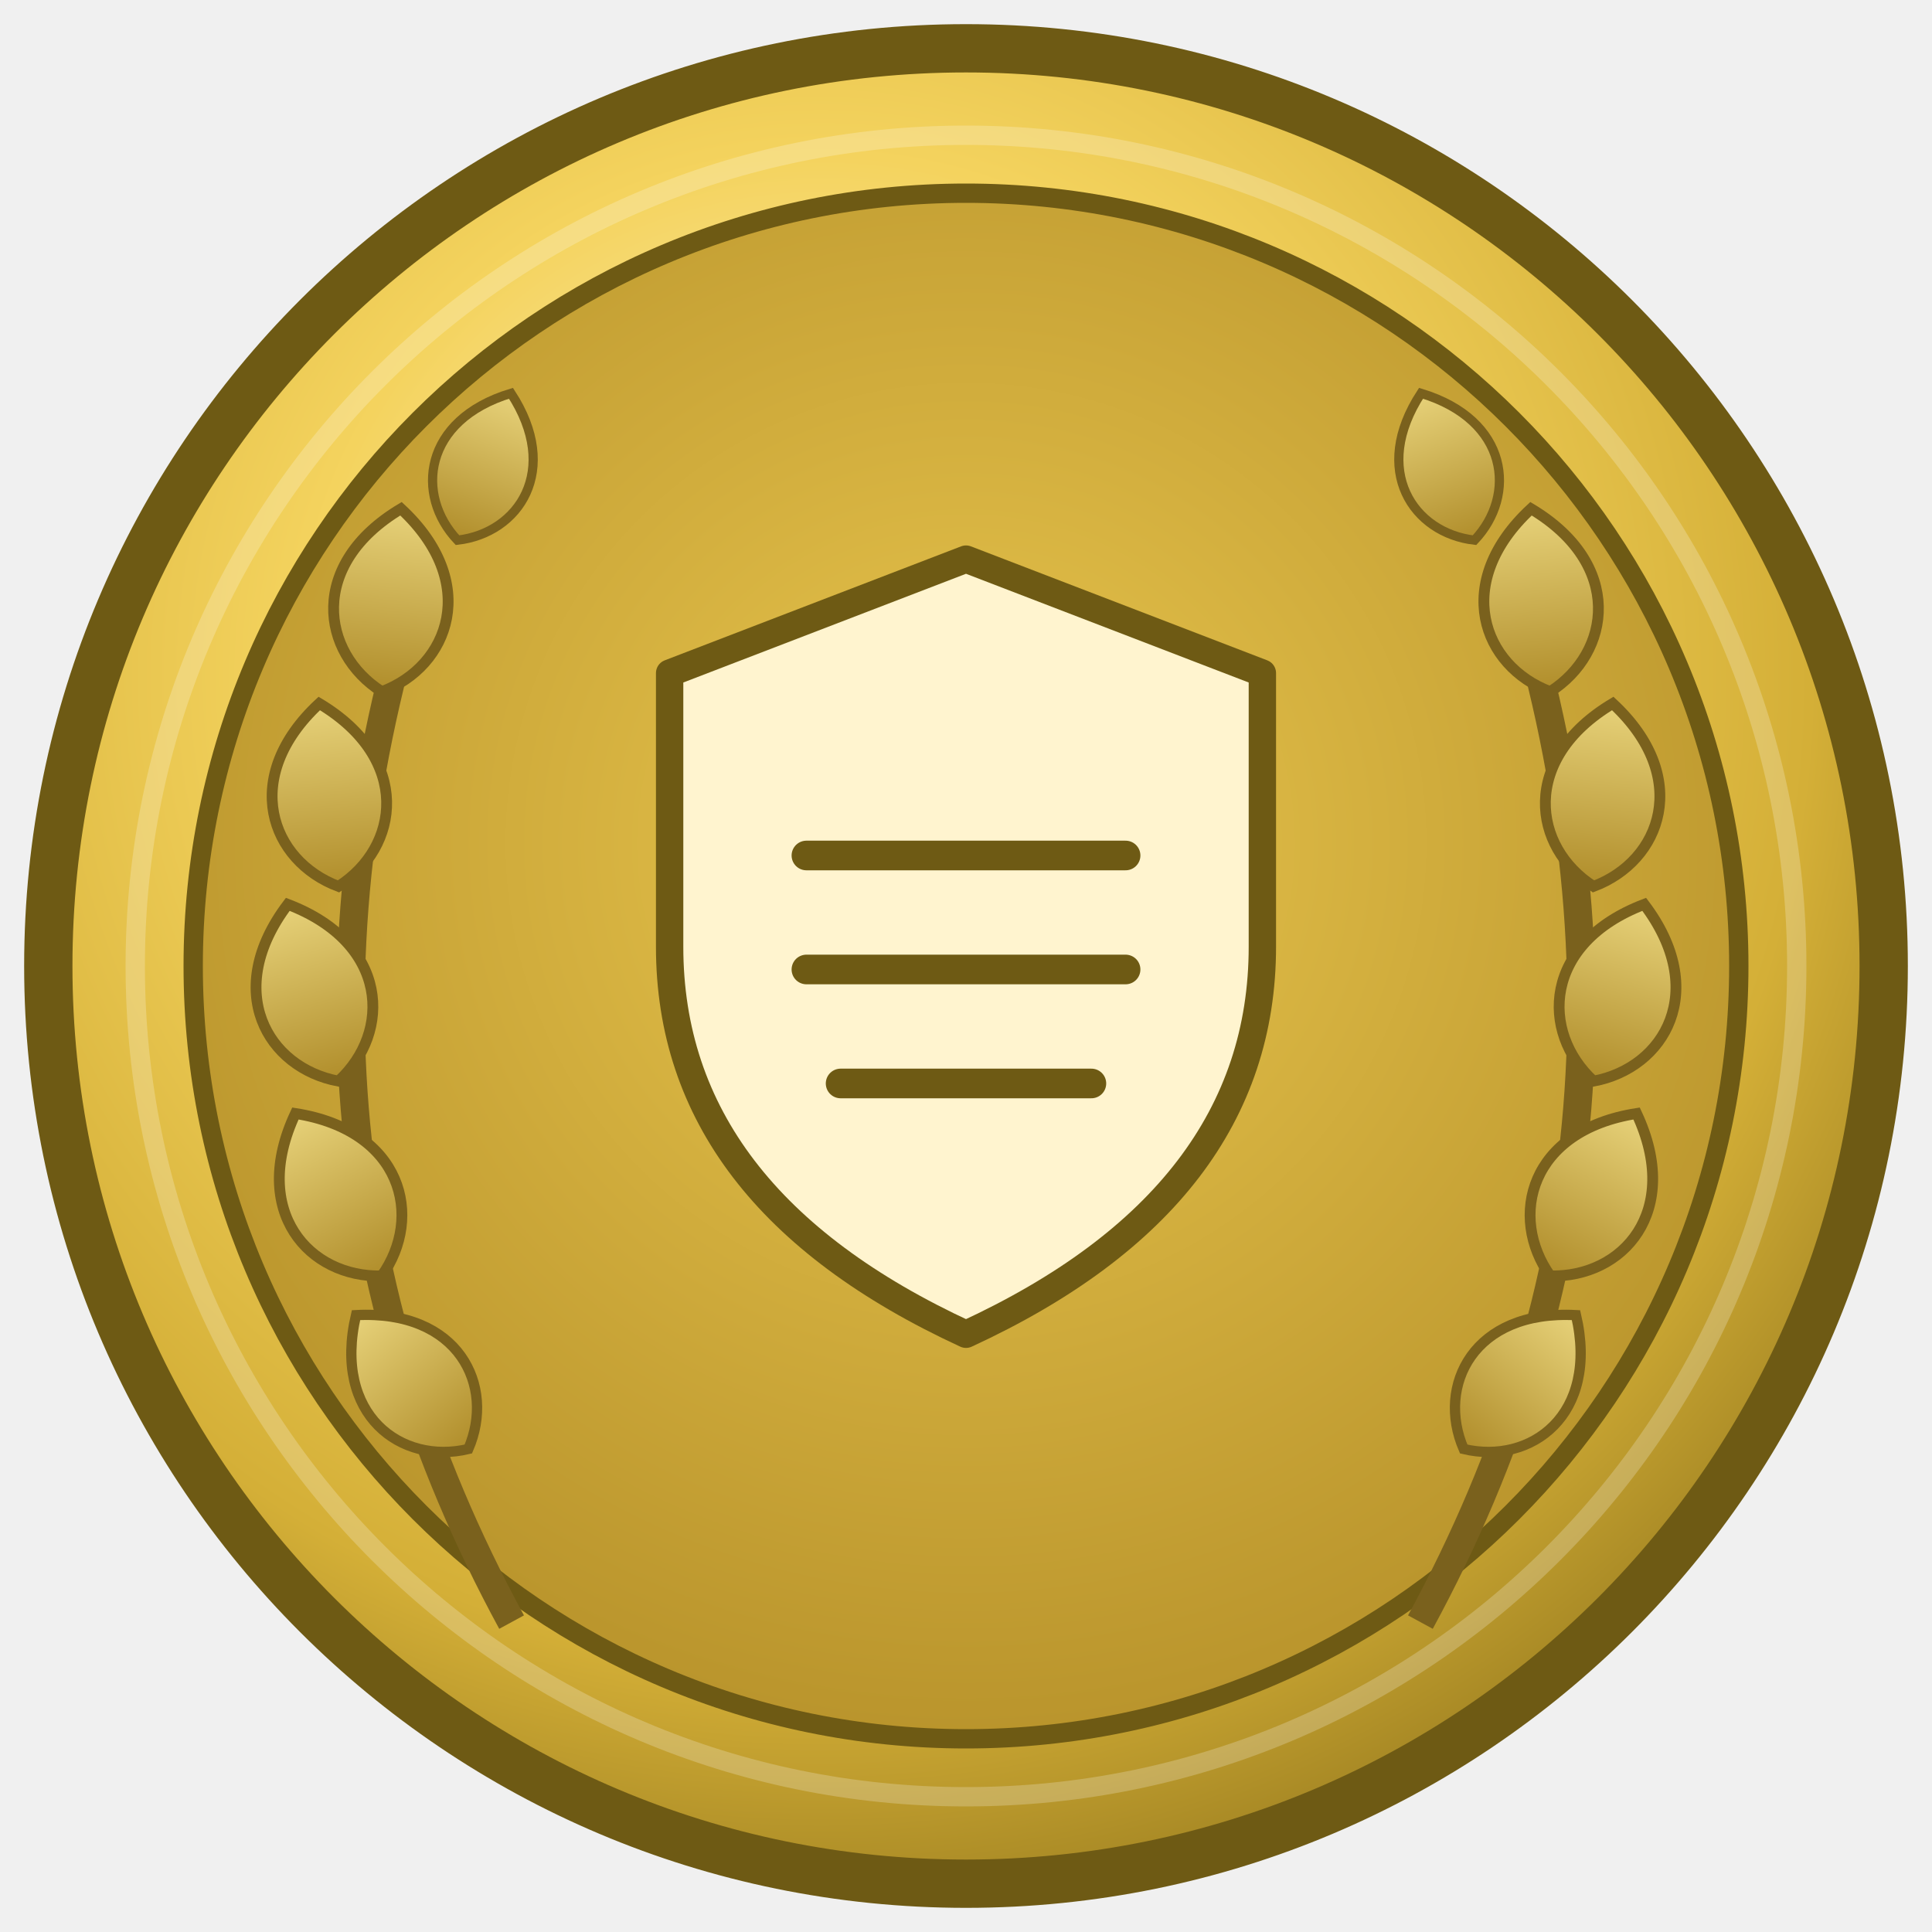
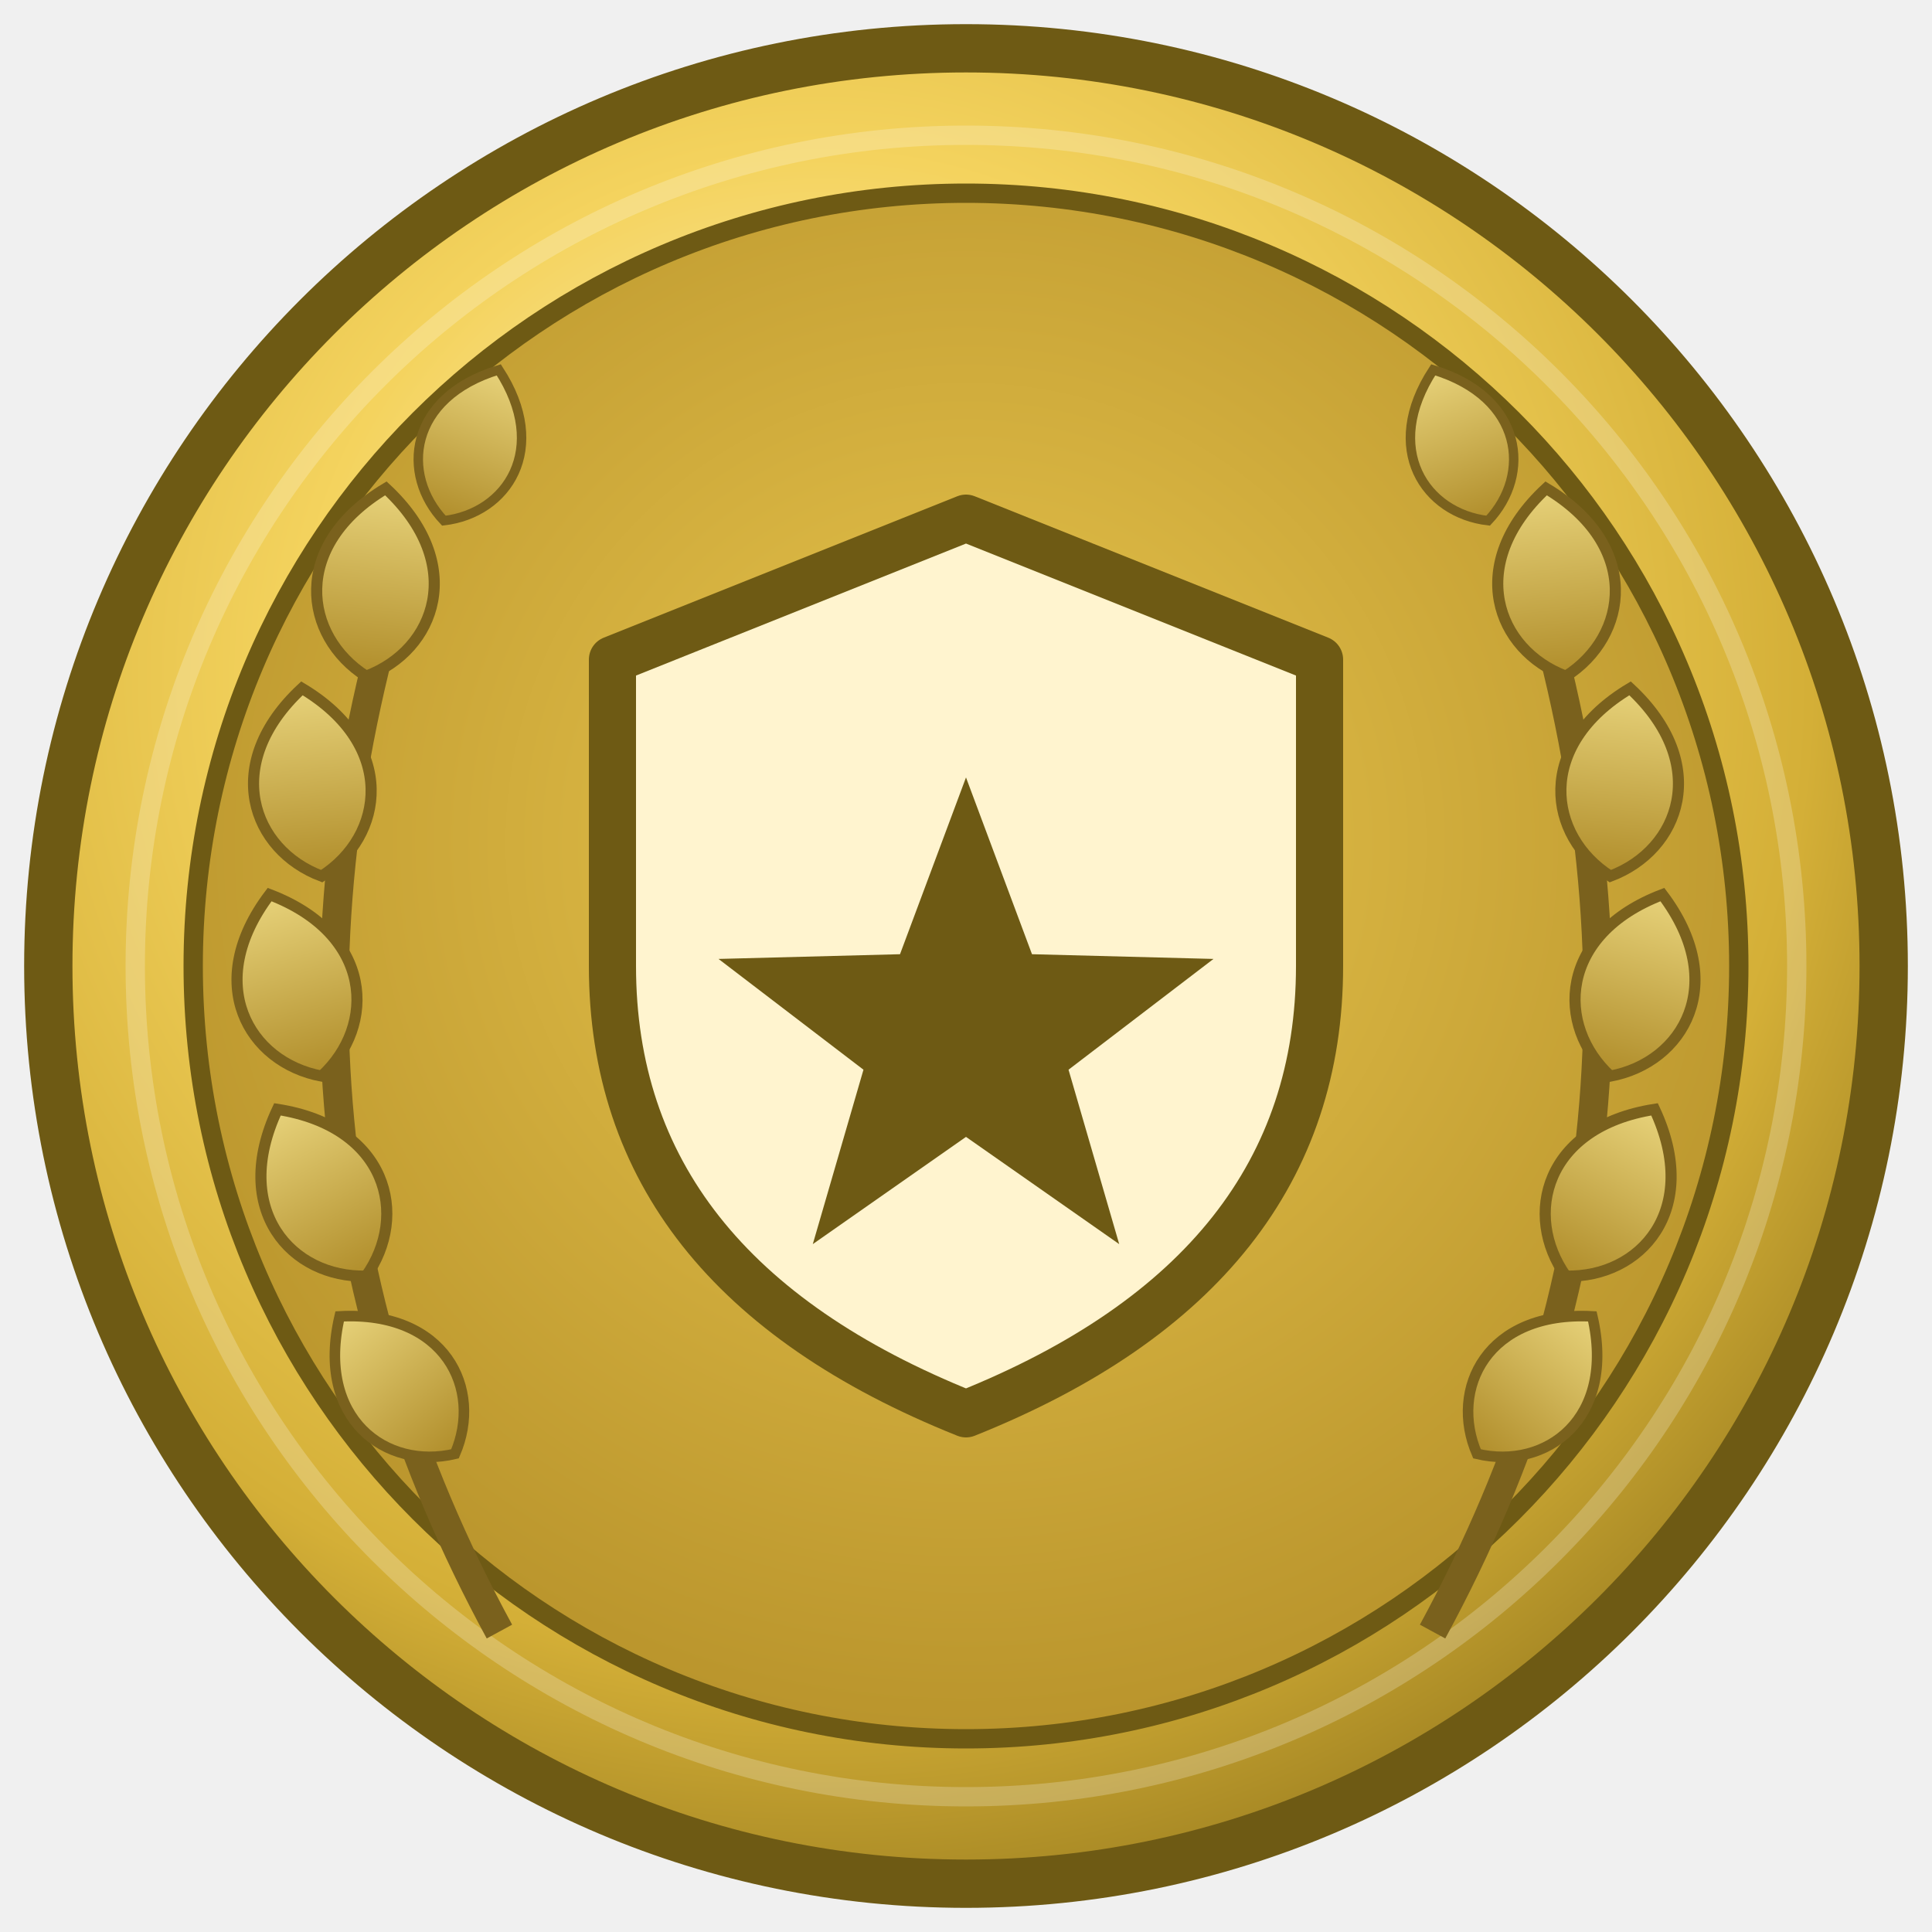
<svg xmlns="http://www.w3.org/2000/svg" viewBox="0 0 200 200" width="200" height="200" role="img" aria-label="Досягнення: Iron Discipline (рівень: золото)">
  <defs>
    <radialGradient id="metal" cx="42%" cy="34%" r="72%">
      <stop offset="0%" stop-color="#fff7d6" />
      <stop offset="40%" stop-color="#f4d35e" />
      <stop offset="76%" stop-color="#d4af37" />
      <stop offset="100%" stop-color="#9a7d1f" />
    </radialGradient>
    <radialGradient id="field" cx="50%" cy="42%" r="60%">
      <stop offset="0%" stop-color="#e9c64e" />
      <stop offset="100%" stop-color="#b8932b" />
    </radialGradient>
    <linearGradient id="leaf" x1="0" y1="0" x2="0" y2="1">
      <stop offset="0%" stop-color="#e7d27a" />
      <stop offset="100%" stop-color="#b08d2a" />
    </linearGradient>
    <path id="lf" d="M0,0 C 6,-3 8,-11 0,-17 C -8,-11 -6,-3 0,0 Z" />
  </defs>
  <circle cx="100" cy="100" r="95" fill="url(#metal)" />
  <circle cx="100" cy="100" r="95" fill="none" stroke="#6e5a14" stroke-width="5" />
  <circle cx="100" cy="100" r="86" fill="none" stroke="#ffffff" stroke-opacity="0.22" stroke-width="2" />
  <circle cx="100" cy="100" r="80" fill="url(#field)" stroke="#6e5a14" stroke-width="2" />
-   <g transform="translate(100 94) scale(1.12) translate(-100 -100)">
+   <g transform="translate(100 93) scale(1.15) translate(-100 -100)">
    <g id="wreath-l" fill="url(#leaf)" stroke="#7a611d" stroke-width="1">
      <path d="M58,166 Q 33,120 50,68" fill="none" stroke="#7a611d" stroke-width="2.6" />
      <use href="#lf" transform="translate(54,150) rotate(-40) scale(0.95)" />
      <use href="#lf" transform="translate(46,134) rotate(-28)" />
      <use href="#lf" transform="translate(42,116) rotate(-16)" />
      <use href="#lf" transform="translate(42,98) rotate(-6)" />
      <use href="#lf" transform="translate(46,80) rotate(6)" />
      <use href="#lf" transform="translate(53,66) rotate(20) scale(0.85)" />
    </g>
    <use href="#wreath-l" transform="matrix(-1 0 0 1 200 0)" />
  </g>
-   <g transform="translate(100 98) scale(1.18) translate(-100 -100)">
-     <path d="M100,66 L126,76 L126,100 Q126,122 100,134 Q74,122 74,100 L74,76 Z" fill="#fff4cf" stroke="#6e5a14" stroke-width="2.4" stroke-linejoin="round" />
-     <path d="M86,92 H114 M86,102 H114 M89,112 H111" fill="none" stroke="#6e5a14" stroke-width="2.6" stroke-linecap="round" />
+   <g transform="translate(100 100) scale(1.22) translate(-100 -100)">
+     <path d="M100,62 L130,74 L130,100 Q130,126 100,138 Q70,126 70,100 L70,74 Z" fill="#fff4cf" stroke="#6e5a14" stroke-width="4" stroke-linejoin="round" />
+     <path d="M100,84 L105.6,99 L121,99.4 L108.7,108.8 L113,123.6 L100,114.5 L87,123.6 L91.3,108.8 L79,99.4 L94.4,99 Z" fill="#6e5a14" />
  </g>
</svg>
